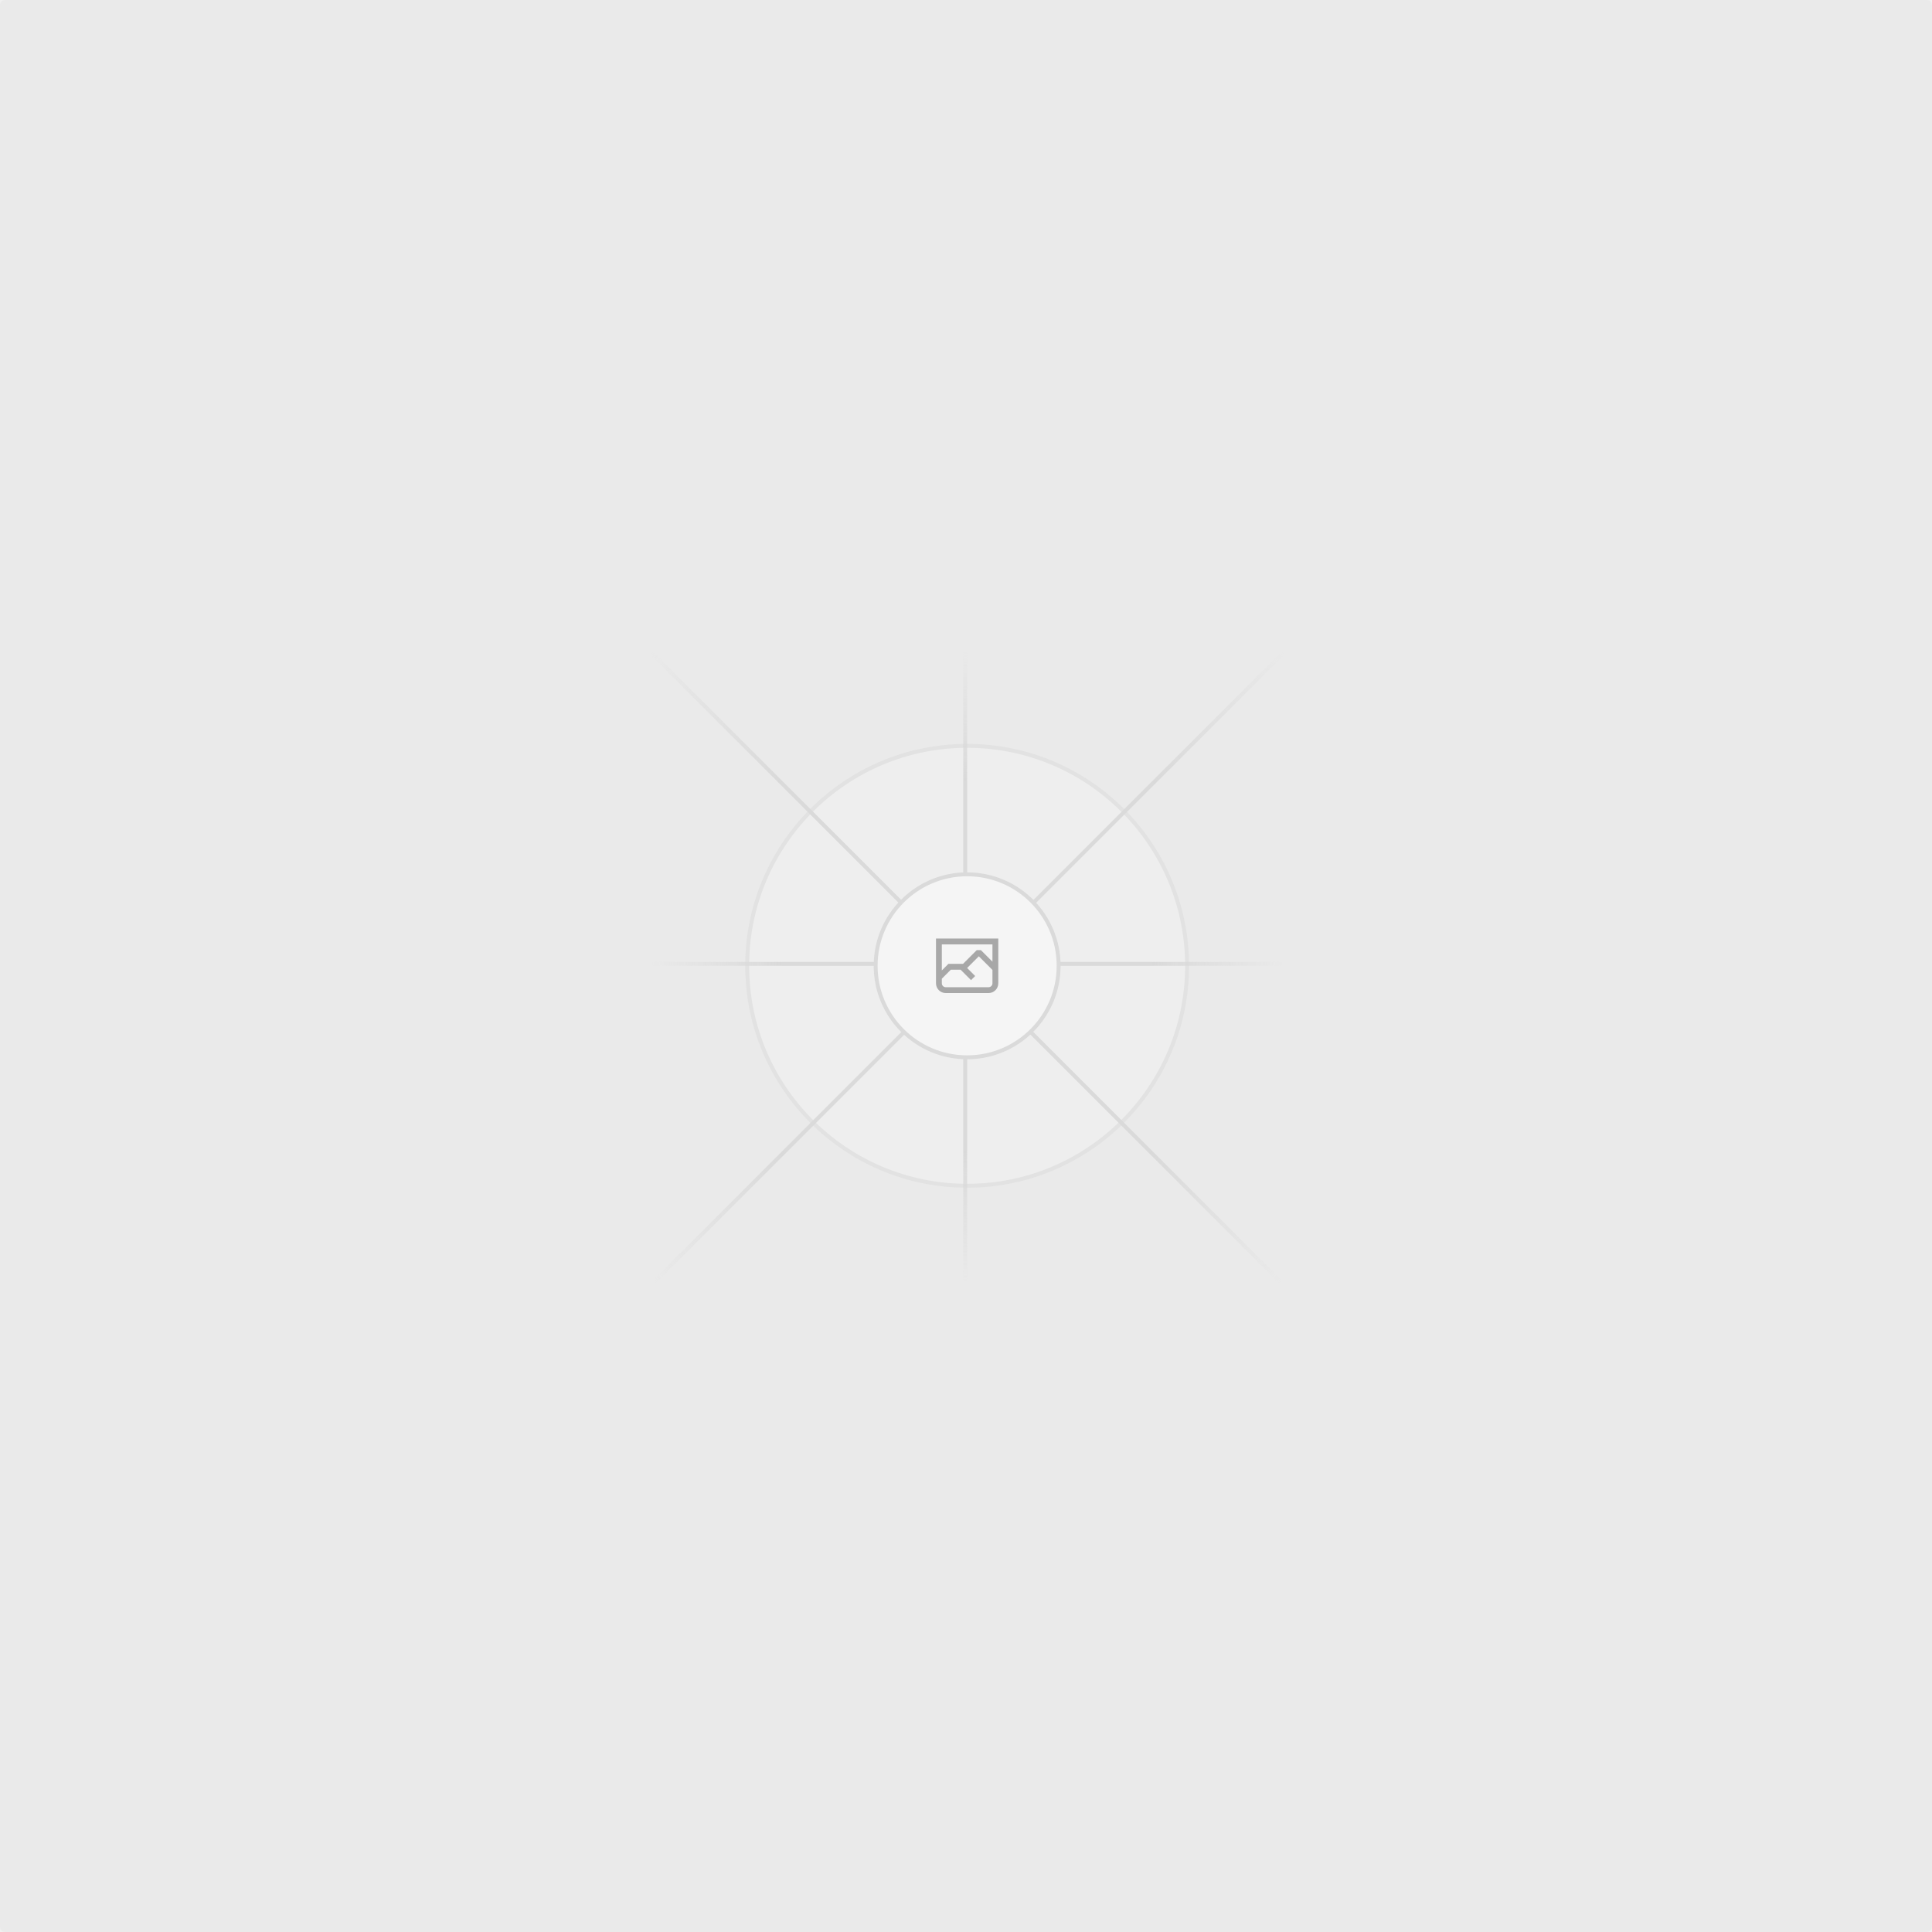
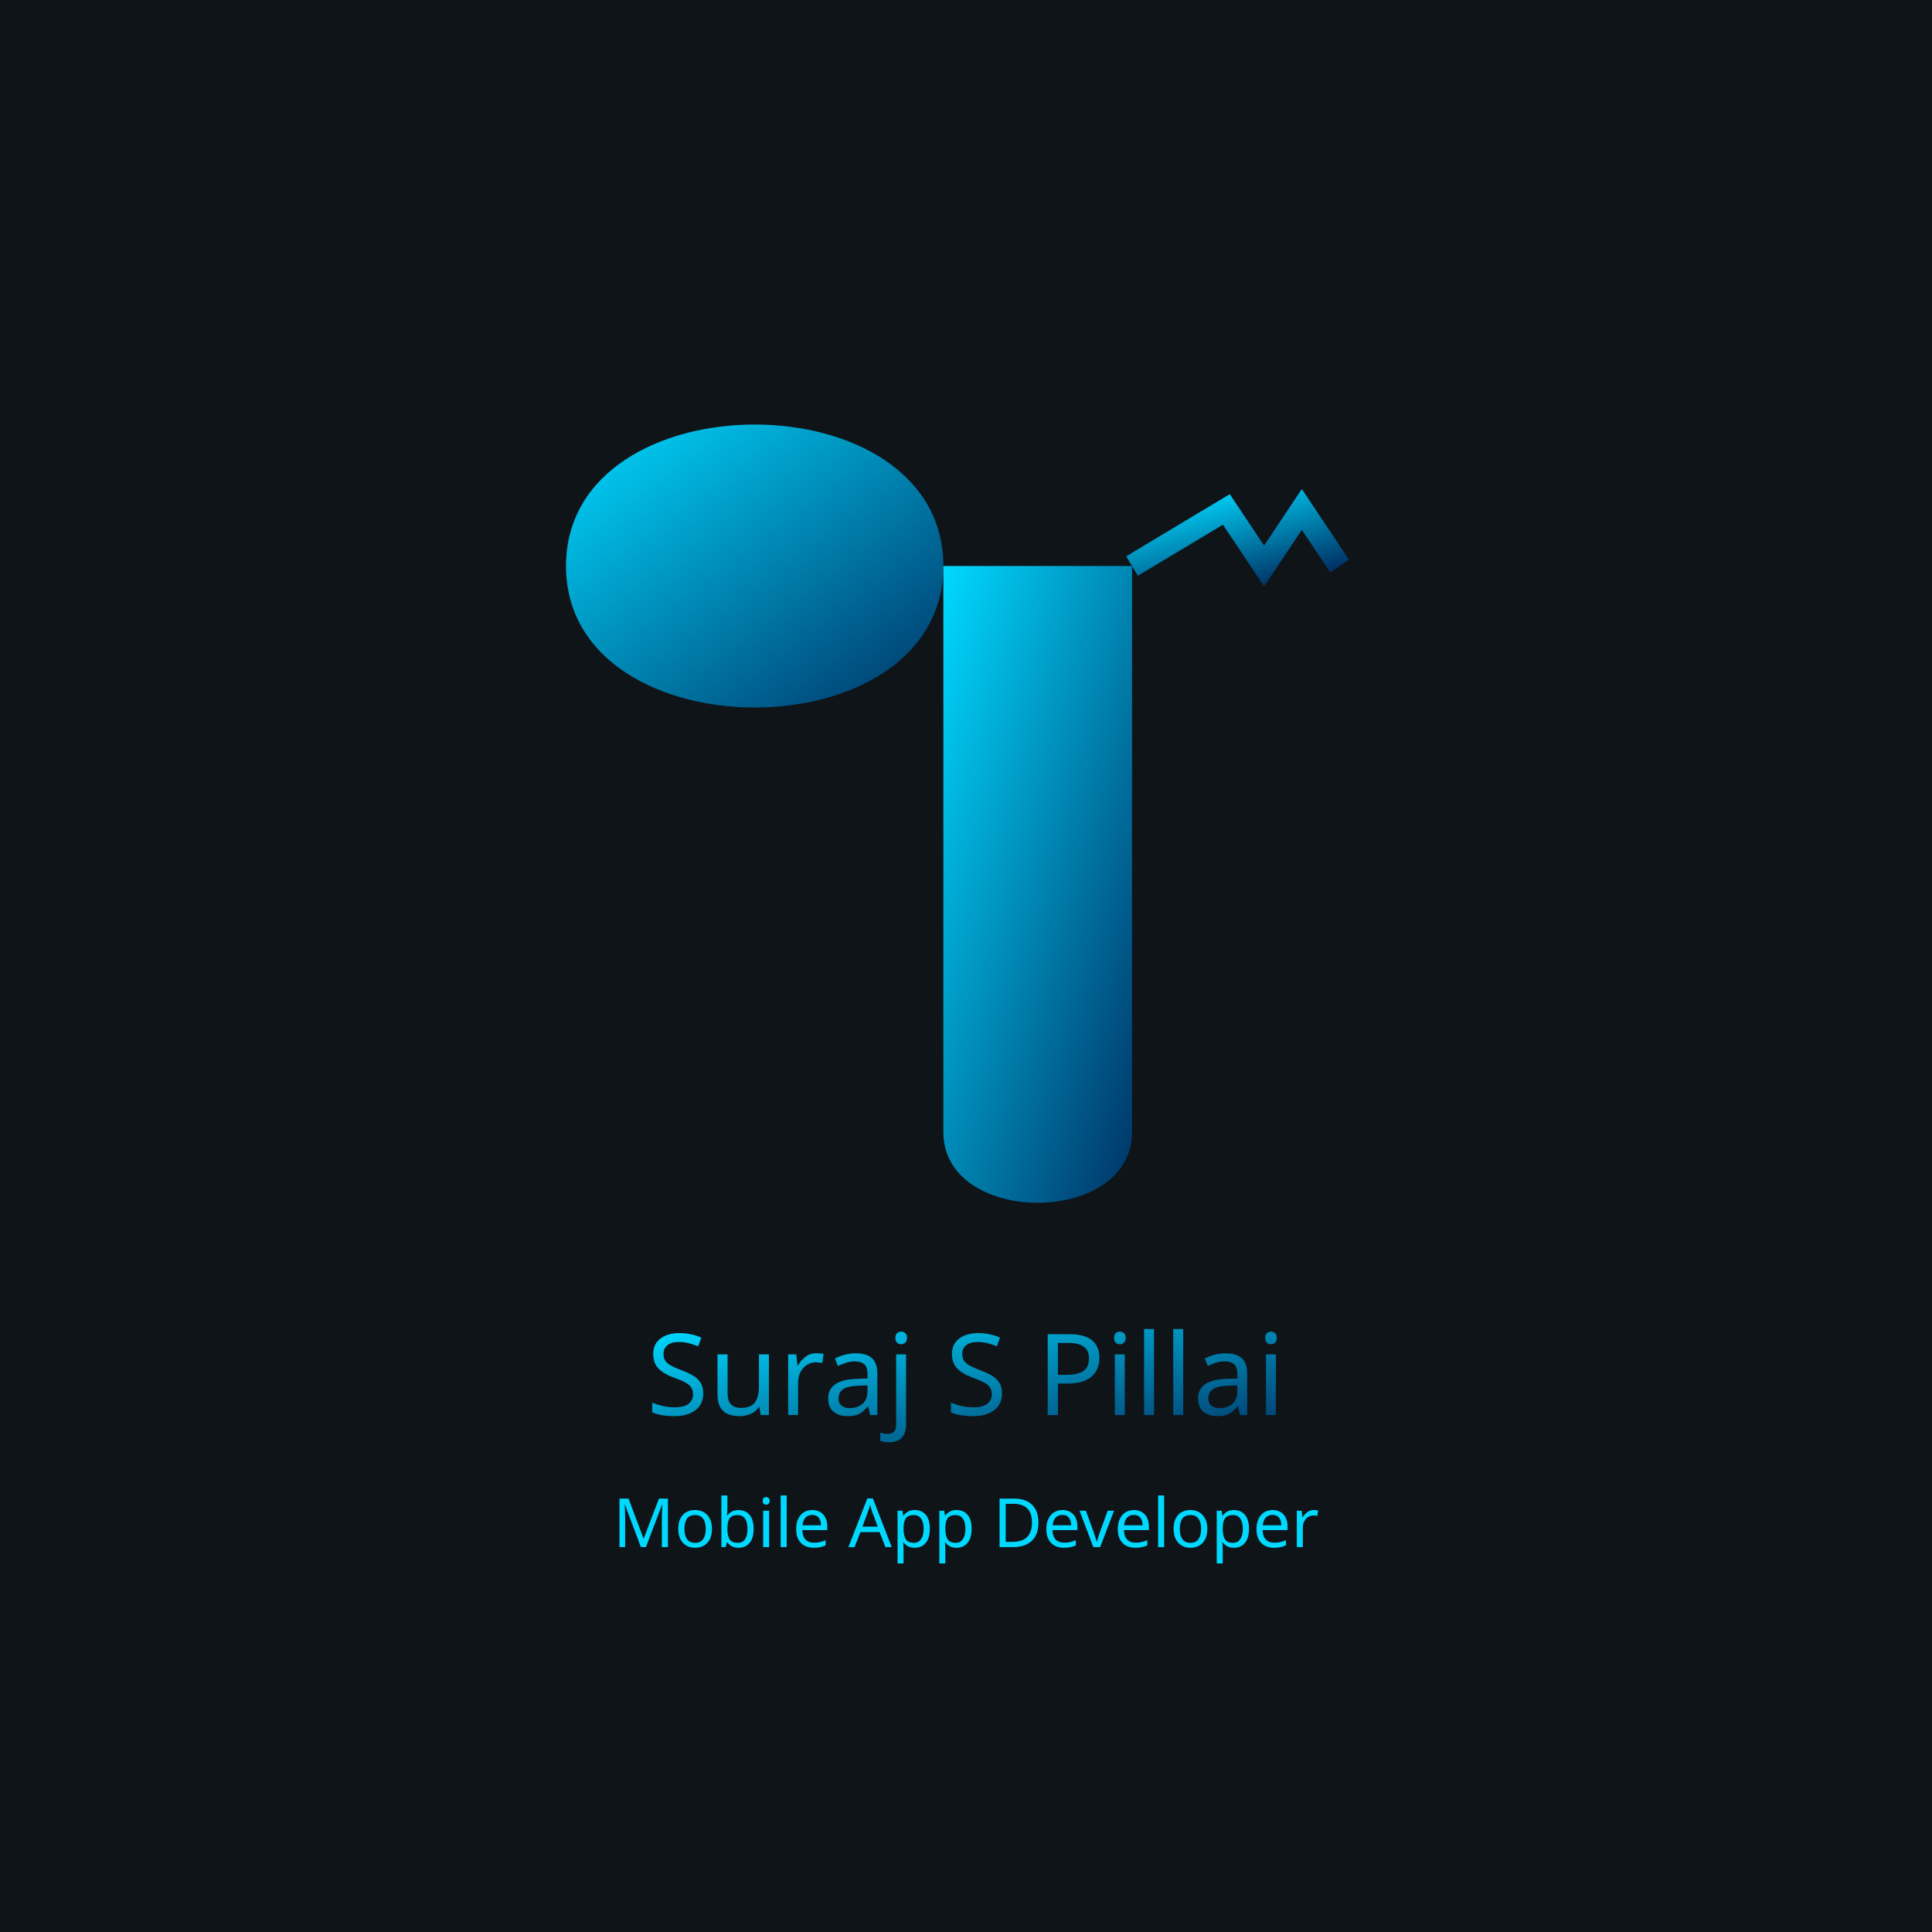
- <svg xmlns="http://www.w3.org/2000/svg" width="1200" height="1200" fill="none">
-   <rect width="1200" height="1200" fill="#EAEAEA" rx="3" />
-   <g opacity=".5">
-     <g opacity=".5">
-       <path fill="#FAFAFA" d="M600.709 736.5c-75.454 0-136.621-61.167-136.621-136.62 0-75.454 61.167-136.621 136.621-136.621 75.453 0 136.62 61.167 136.62 136.621 0 75.453-61.167 136.62-136.62 136.62Z" />
-       <path stroke="#C9C9C9" stroke-width="2.418" d="M600.709 736.5c-75.454 0-136.621-61.167-136.621-136.62 0-75.454 61.167-136.621 136.621-136.621 75.453 0 136.62 61.167 136.62 136.621 0 75.453-61.167 136.62-136.62 136.62Z" />
-     </g>
-     <path stroke="url(#a)" stroke-width="2.418" d="M0-1.209h553.581" transform="scale(1 -1) rotate(45 1163.11 91.165)" />
-     <path stroke="url(#b)" stroke-width="2.418" d="M404.846 598.671h391.726" />
-     <path stroke="url(#c)" stroke-width="2.418" d="M599.5 795.742V404.017" />
-     <path stroke="url(#d)" stroke-width="2.418" d="m795.717 796.597-391.441-391.44" />
-     <path fill="#fff" d="M600.709 656.704c-31.384 0-56.825-25.441-56.825-56.824 0-31.384 25.441-56.825 56.825-56.825 31.383 0 56.824 25.441 56.824 56.825 0 31.383-25.441 56.824-56.824 56.824Z" />
-     <g clip-path="url(#e)">
-       <path fill="#666" fill-rule="evenodd" d="M616.426 586.58h-31.434v16.176l3.553-3.554.531-.531h9.068l.074-.074 8.463-8.463h2.565l7.18 7.181V586.58Zm-15.715 14.654 3.698 3.699 1.283 1.282-2.565 2.565-1.282-1.283-5.2-5.199h-6.066l-5.514 5.514-.073.073v2.876a2.418 2.418 0 0 0 2.418 2.418h26.598a2.418 2.418 0 0 0 2.418-2.418v-8.317l-8.463-8.463-7.181 7.181-.071.072Zm-19.347 5.442v4.085a6.045 6.045 0 0 0 6.046 6.045h26.598a6.044 6.044 0 0 0 6.045-6.045v-7.108l1.356-1.355-1.282-1.283-.074-.073v-17.989h-38.689v23.43l-.146.146.146.147Z" clip-rule="evenodd" />
-     </g>
-     <path stroke="#C9C9C9" stroke-width="2.418" d="M600.709 656.704c-31.384 0-56.825-25.441-56.825-56.824 0-31.384 25.441-56.825 56.825-56.825 31.383 0 56.824 25.441 56.824 56.825 0 31.383-25.441 56.824-56.824 56.824Z" />
+ <svg xmlns="http://www.w3.org/2000/svg" width="1024" height="1024" viewBox="0 0 1024 1024">
+   <rect width="1024" height="1024" fill="#0F1419" />
+   <defs>
+     <linearGradient id="cyanBlueGradient" x1="0%" y1="0%" x2="100%" y2="100%">
+       <stop offset="0%" style="stop-color:#00D9FF;stop-opacity:1" />
+       <stop offset="100%" style="stop-color:#003366;stop-opacity:1" />
+     </linearGradient>
+   </defs>
+   <g id="SP_Monogram">
+     <path d="M300,300 C300,200 500,200 500,300 S300,400 300,300" fill="url(#cyanBlueGradient)" />
+     <path d="M500,300 L500,600 C500,650 600,650 600,600 L600,300 Z" fill="url(#cyanBlueGradient)" />
+     <path d="M600,300 L650,270 L670,300 L690,270 L710,300" stroke="url(#cyanBlueGradient)" stroke-width="12" fill="none" />
  </g>
-   <defs>
-     <linearGradient id="a" x1="554.061" x2="-.48" y1=".083" y2=".087" gradientUnits="userSpaceOnUse">
-       <stop stop-color="#C9C9C9" stop-opacity="0" />
-       <stop offset=".208" stop-color="#C9C9C9" />
-       <stop offset=".792" stop-color="#C9C9C9" />
-       <stop offset="1" stop-color="#C9C9C9" stop-opacity="0" />
-     </linearGradient>
-     <linearGradient id="b" x1="796.912" x2="404.507" y1="599.963" y2="599.965" gradientUnits="userSpaceOnUse">
-       <stop stop-color="#C9C9C9" stop-opacity="0" />
-       <stop offset=".208" stop-color="#C9C9C9" />
-       <stop offset=".792" stop-color="#C9C9C9" />
-       <stop offset="1" stop-color="#C9C9C9" stop-opacity="0" />
-     </linearGradient>
-     <linearGradient id="c" x1="600.792" x2="600.794" y1="403.677" y2="796.082" gradientUnits="userSpaceOnUse">
-       <stop stop-color="#C9C9C9" stop-opacity="0" />
-       <stop offset=".208" stop-color="#C9C9C9" />
-       <stop offset=".792" stop-color="#C9C9C9" />
-       <stop offset="1" stop-color="#C9C9C9" stop-opacity="0" />
-     </linearGradient>
-     <linearGradient id="d" x1="404.85" x2="796.972" y1="403.903" y2="796.02" gradientUnits="userSpaceOnUse">
-       <stop stop-color="#C9C9C9" stop-opacity="0" />
-       <stop offset=".208" stop-color="#C9C9C9" />
-       <stop offset=".792" stop-color="#C9C9C9" />
-       <stop offset="1" stop-color="#C9C9C9" stop-opacity="0" />
-     </linearGradient>
-     <clipPath id="e">
-       <path fill="#fff" d="M581.364 580.535h38.689v38.689h-38.689z" />
-     </clipPath>
-   </defs>
+   <g id="SP_Text" transform="translate(0,750)">
+     <text x="50%" y="0" font-family="Rajdhani, Orbitron, sans-serif" font-size="60" fill="url(#cyanBlueGradient)" text-anchor="middle">
+       Suraj S Pillai
+     </text>
+     <text x="50%" y="70" font-family="Rajdhani, Orbitron, sans-serif" font-size="36" fill="#00D9FF" text-anchor="middle">
+       Mobile App Developer
+     </text>
+   </g>
</svg>
